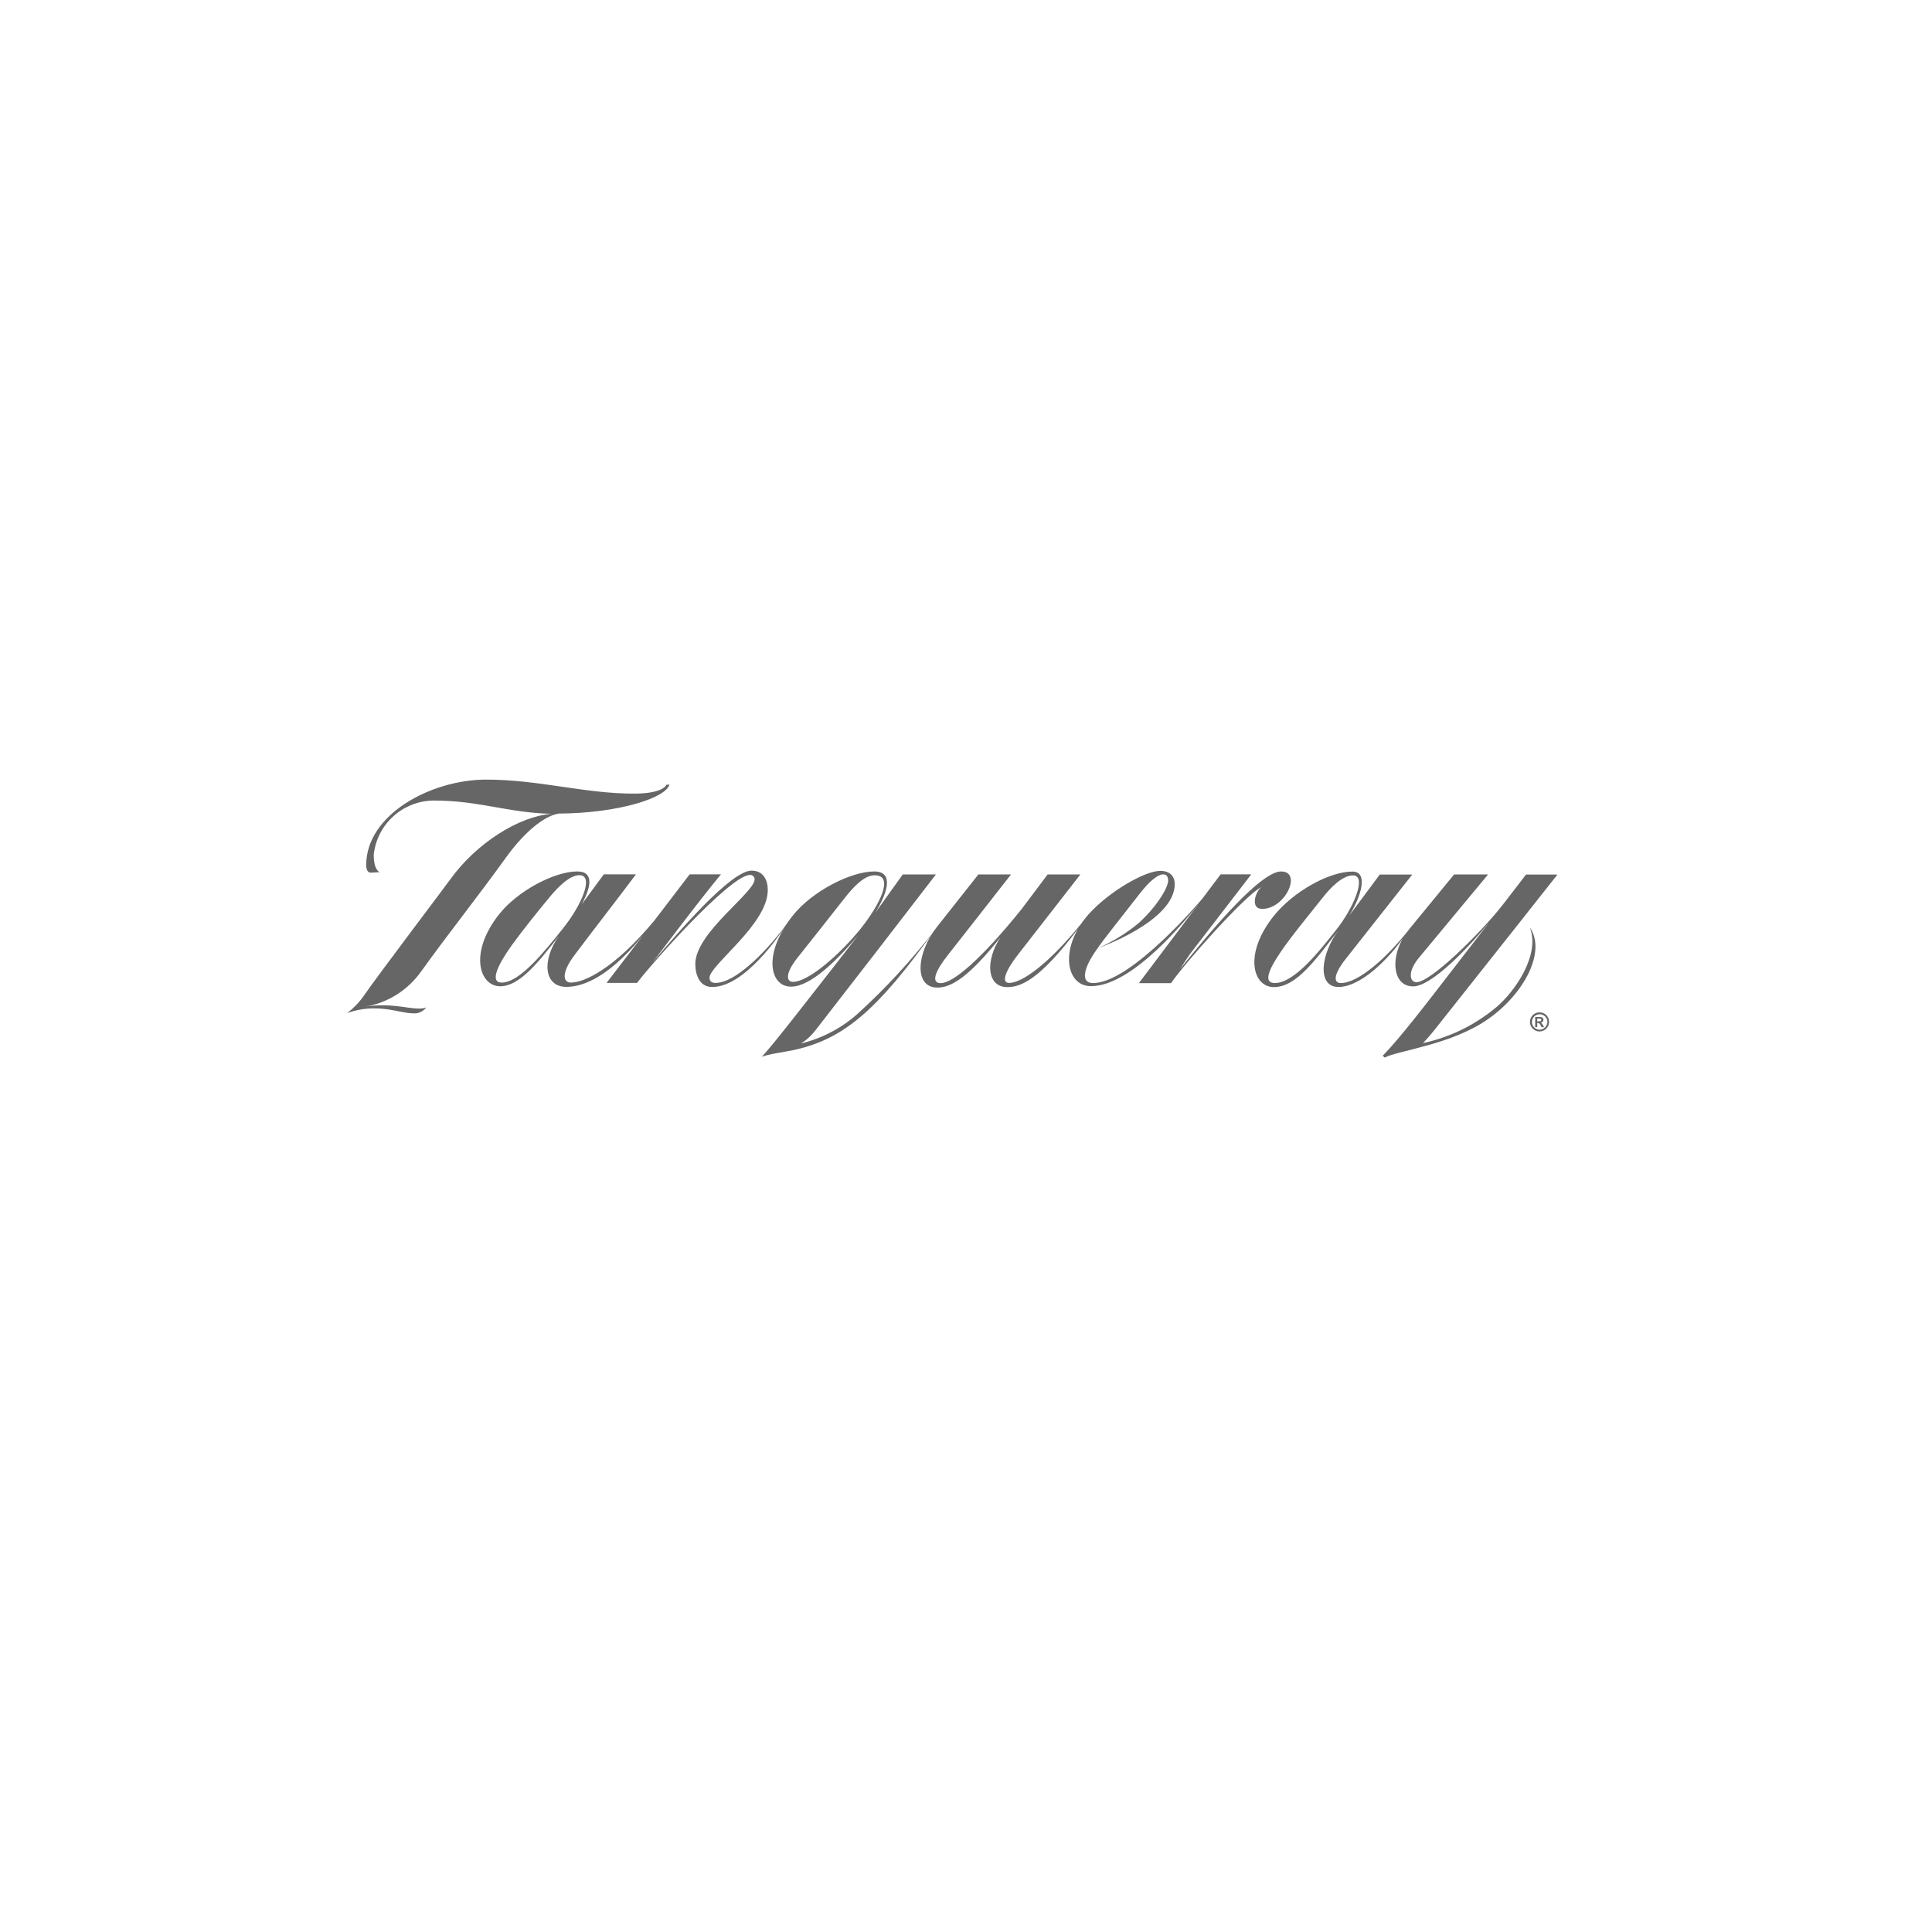
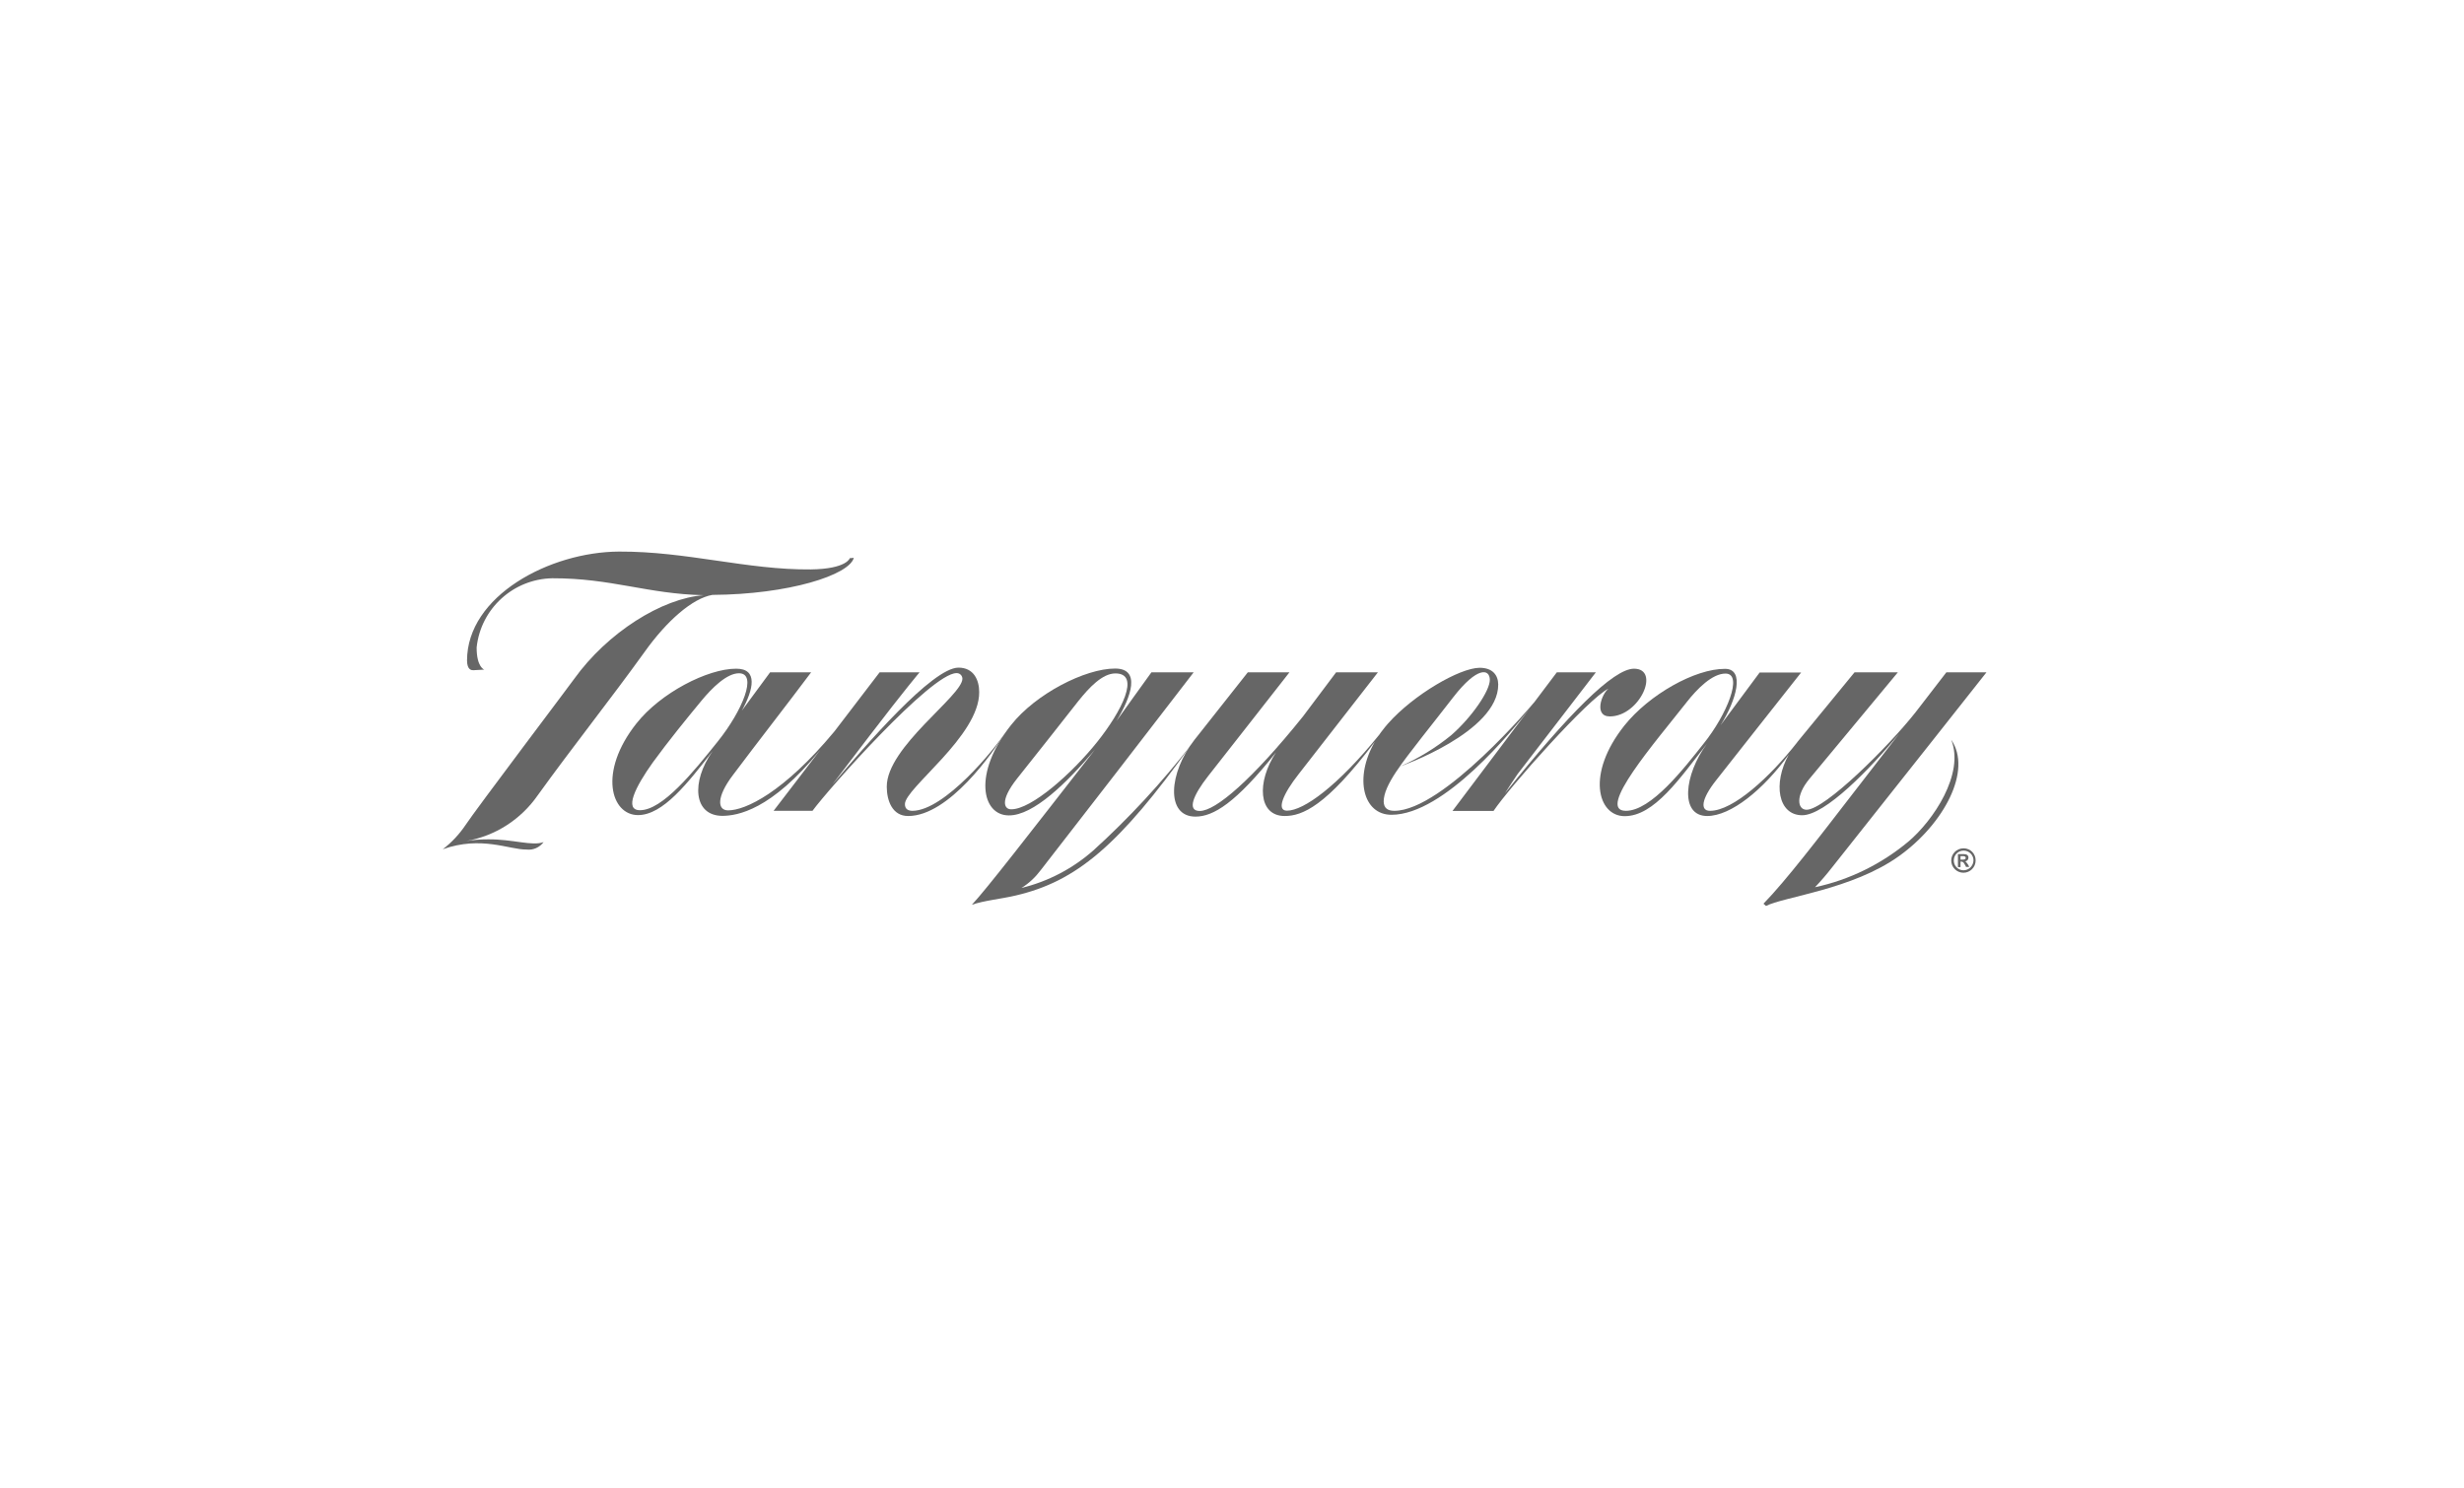
- <svg xmlns="http://www.w3.org/2000/svg" version="1.1" id="Layer_1" x="0px" y="0px" viewBox="0 0 161.55 161.55" style="enable-background:new 0 0 161.55 161.55;" xml:space="preserve">
+ <svg xmlns="http://www.w3.org/2000/svg" version="1.1" id="Layer_1" x="0px" y="0px" viewBox="0 0 161.55 97.55" style="enable-background:new 0 0 161.55 97.55;" xml:space="preserve">
  <style type="text/css">
	.st0{fill:#666666;}
	.st1{clip-path:url(#SVGID_2_);}
	.st2{clip-path:url(#SVGID_4_);}
	.st3{clip-path:url(#SVGID_6_);}
	.st4{clip-path:url(#SVGID_8_);}
	.st5{clip-path:url(#SVGID_10_);}
	.st6{clip-path:url(#SVGID_12_);}
- 	.st7{opacity:0;fill:#666666;}
- 	.st8{opacity:0;fill:#666666;stroke:#009DE2;stroke-width:0.112;}
- 	.st9{opacity:0;}
+ 	.st7{fill:#808080;}
+ 	.st8{opacity:0;fill:#666666;}
+ 	.st9{opacity:0;fill:#666666;stroke:#009DE2;stroke-width:0.112;}
+ 	.st10{opacity:0;}
</style>
  <g>
-     <path class="st0" d="M125.59,75.74c-1.77,2.25-5.96,6.4-7.15,6.39c-0.6-0.01-0.72-0.92,0.18-2.01c1.94-2.33,5.81-7,5.81-7h-2.84   c0,0-2.5,3.04-3.75,4.57c-0.01,0.01-0.01,0.01-0.01,0.02c-1.76,2.25-4.2,4.5-5.72,4.49c-0.64,0-0.59-0.75,0.42-2.02   c1.85-2.34,3.71-4.72,5.56-7.05h-2.72c-0.85,1.15-1.7,2.3-2.56,3.44c1.04-1.64,1.61-3.69,0.29-3.69c-1.97-0.01-4.98,1.69-6.6,3.72   c-2.52,3.17-1.75,5.93,0.01,5.94c1.95,0.01,3.64-2.5,5.4-4.74c-1.48,2-1.8,4.73,0.02,4.73c1.55,0,3.68-1.72,5.35-4.03   c-1.05,1.89-0.71,3.97,0.87,3.98c1.51,0.01,4.49-3.06,6.37-5.35c-1.07,1.38-2.14,2.77-3.21,4.15c-1.99,2.58-4.24,5.52-5.69,7   c0.06,0.05,0.11,0.1,0.17,0.15c1.09-0.59,5.66-1.07,8.73-3.28c2.94-2.09,4.79-5.59,3.4-7.6c0.89,2.23-1.18,5.3-2.8,6.67   c-1.77,1.48-3.88,2.52-6.13,3c0.39-0.41,0.76-0.84,1.11-1.29c3.38-4.25,10.13-12.8,10.13-12.8h-2.63   C127.61,73.12,126.26,74.88,125.59,75.74z M111.69,77.8c-1.26,1.59-3.43,4.41-5.1,4.4c-1.97-0.01,1.95-4.52,4-7.13   c0.68-0.87,1.68-1.88,2.55-1.87C114.31,73.2,113.22,75.9,111.69,77.8L111.69,77.8z" />
-     <path class="st0" d="M105.55,76c1.96-0.01,3.34-3.13,1.58-3.13c-1.35,0-4.31,2.98-8.46,8.17c0.27-0.42,0.54-0.84,0.83-1.26   c1.71-2.22,3.42-4.45,5.13-6.67h-2.56c-0.51,0.68-1.02,1.36-1.53,2.03c0.02-0.03,0.05-0.06,0.05-0.06c0.01,0-5.96,7.11-9.17,7.12   c-0.44,0-0.69-0.18-0.7-0.61c0-1.08,1.28-2.62,2.51-4.22c0.69-0.87,1.37-1.75,2.06-2.63c1.57-2.02,2.38-1.86,2.39-1.13   c0,0.72-1.17,2.44-2.53,3.63c-1.02,0.83-2.14,1.52-3.35,2.05c0,0,6.45-2.25,6.43-5.38c-0.01-0.62-0.38-1.09-1.22-1.09   c-1.31,0.01-4.32,1.76-6,3.65c-0.13,0.14-0.24,0.29-0.36,0.44c-0.08,0.09-0.14,0.19-0.22,0.3c-2.71,3.35-4.95,4.98-6.05,4.98   c-0.72,0-0.25-1.11,0.76-2.39c1.8-2.31,5.2-6.68,5.2-6.68H87.6c0,0-1.44,1.92-2.17,2.89c-3.32,4.13-5.72,6.2-6.77,6.2   c-0.85,0-0.44-1.03,0.56-2.3c1.77-2.26,3.55-4.52,5.32-6.79h-2.73c0,0-2.34,2.96-3.5,4.43c-1.68,2.15-1.9,5.03,0.07,5.03   c1.17,0,2.64-0.89,5.28-4.21c-1.28,1.94-1.17,4.17,0.57,4.17c1.14,0,2.71-0.62,5.91-4.87c-1.37,2.36-0.78,4.8,1.1,4.79   c3.45-0.01,7.95-5.54,9.08-7.01c-1.7,2.25-3.39,4.5-5.09,6.76h2.69c1.03-1.54,6.25-7.42,7.54-8.02   C105.01,74.52,104.48,76,105.55,76z" />
-     <path class="st0" d="M71.68,84.8c-1.35,1.19-2.96,2.03-4.71,2.46c0.5-0.31,0.93-0.72,1.28-1.19c3.35-4.31,6.69-8.63,10.01-12.95   h-2.77c-0.77,1.06-1.53,2.13-2.29,3.19c0.99-1.62,1.6-3.44-0.1-3.44c-1.97,0-5.2,1.66-6.81,3.69c-2.53,3.18-1.93,5.94-0.16,5.94   c1.62,0.02,3.83-2.16,5.64-4.3c-4.46,5.72-7.08,9.11-8.06,10.16c0.8-0.28,1.92-0.38,2.89-0.61c3.96-0.93,6.74-3.25,11.48-9.87   C76.15,80.37,74.01,82.69,71.68,84.8z M66.29,82.1c-0.44,0-0.76-0.55,0.39-2.01c1.35-1.7,2.7-3.4,4.03-5.1   c0.69-0.86,1.56-1.8,2.43-1.8c1.68,0,0.4,2.5-1.2,4.5C70.31,79.71,67.62,82.12,66.29,82.1L66.29,82.1z" />
-     <path class="st0" d="M59.83,82.19c-0.27,0-0.5-0.1-0.5-0.44c0-1.05,4.89-4.47,4.87-7.34c0-0.79-0.35-1.61-1.36-1.61   c-1.71,0.01-6.06,5.06-8.27,7.67c0.81-1.06,1.61-2.11,2.41-3.16c2.38-3.11,3.31-4.2,3.31-4.2h-2.62c-0.98,1.29-1.97,2.58-2.96,3.87   c-3.33,4.01-5.84,5.18-6.97,5.18c-0.71,0-0.78-0.87,0.31-2.31c1.74-2.32,3.39-4.42,5.13-6.74h-2.69c-0.65,0.9-1.2,1.61-1.85,2.51   c0.77-1.4,1.07-2.76-0.38-2.75c-1.86,0-4.95,1.58-6.54,3.6c-2.52,3.19-1.65,6,0.11,6c1.64,0,3.27-2.11,4.89-4.19   c-1.42,2.01-1.26,4.24,0.65,4.24c0.97-0.01,3.17-0.35,6.4-4.31c-1.02,1.33-2.03,2.65-3.05,3.98h2.55c1-1.37,7.77-9.02,9.44-9.03   c0.21-0.01,0.38,0.15,0.39,0.36c0.01,1.12-4.97,4.48-4.96,7.09c0,0.9,0.36,1.93,1.41,1.92c2.66,0,5.6-4.2,6.33-5.44   C65.25,78.11,61.94,82.18,59.83,82.19z M41.96,82.16c-1.06,0-0.31-1.52,0.84-3.13c1.01-1.39,2.23-2.89,3.19-4.05   c0.71-0.86,1.67-1.8,2.46-1.8c1.24,0,0.22,2.46-1.38,4.46C45.46,79.66,43.43,82.16,41.96,82.16z" />
-     <path class="st0" d="M32.01,84.06c-0.48,0-0.96,0.03-1.44,0.11c1.9-0.33,3.58-1.41,4.68-2.99c2.26-3.14,4.76-6.28,7.02-9.42   c1.44-2.02,3.13-3.51,4.44-3.73c5-0.03,8.97-1.3,9.27-2.43c-0.08,0.01-0.17,0.02-0.26,0.02c0,0-0.2,0.71-2.56,0.74   c-4.17,0.04-8.13-1.19-12.57-1.17c-4.54,0.02-9.97,2.9-9.97,7.15c0.01,0.62,0.3,0.63,0.41,0.63c0.24-0.01,0.49-0.03,0.72-0.04   c0,0-0.5-0.15-0.5-1.45c0.27-2.55,2.4-4.49,4.96-4.54c3.88-0.01,6.24,1.03,9.93,1.11c-2.73,0.2-6.31,2.44-8.51,5.51   c0.02,0-6.48,8.6-7.1,9.55c-0.41,0.61-0.92,1.16-1.5,1.6c2.53-0.9,4.35,0.03,5.5,0.02c0.43,0.05,0.85-0.14,1.11-0.49   C34.89,84.53,33.66,84.06,32.01,84.06z" />
-     <path class="st0" d="M128.73,84.65c-0.44,0-0.8,0.36-0.8,0.8s0.36,0.8,0.8,0.8c0.44,0,0.8-0.36,0.8-0.8c0,0,0,0,0,0   c0.01-0.44-0.34-0.79-0.78-0.8C128.75,84.65,128.74,84.65,128.73,84.65z M128.73,86.1c-0.36-0.01-0.64-0.3-0.63-0.66   s0.3-0.64,0.66-0.63c0.35,0.01,0.63,0.29,0.63,0.64C129.38,85.81,129.09,86.1,128.73,86.1L128.73,86.1z" />
-     <path class="st0" d="M128.83,85.51c0.13,0,0.23-0.11,0.23-0.24c0-0.15-0.11-0.23-0.29-0.23c-0.14,0-0.27,0-0.4,0v0.85h0.17v-0.35   h0.04c0.11,0,0.16,0.04,0.25,0.21c0.03,0.04,0.05,0.09,0.07,0.14h0.21c-0.02-0.06-0.06-0.12-0.09-0.17   C128.92,85.56,128.9,85.54,128.83,85.51z M128.68,85.4h-0.14v-0.23h0.16c0.12,0,0.18,0.04,0.18,0.12   C128.88,85.36,128.82,85.4,128.68,85.4L128.68,85.4z" />
+     <path class="st0" d="M127.93,48.51c0.89,2.23-1.18,5.3-2.8,6.67c-1.77,1.48-3.88,2.52-6.13,3c0.39-0.41,0.76-0.84,1.11-1.29   c3.38-4.25,10.13-12.8,10.13-12.8h-2.63c0,0-1.35,1.76-2.02,2.62c-1.77,2.25-5.96,6.4-7.15,6.39c-0.6-0.01-0.72-0.92,0.18-2.01   c1.94-2.33,5.81-7,5.81-7h-2.84c0,0-2.5,3.04-3.75,4.57c-0.01,0.01-0.01,0.01-0.01,0.02c-1.76,2.25-4.2,4.5-5.72,4.49   c-0.64,0-0.59-0.75,0.42-2.02c1.85-2.34,3.71-4.72,5.56-7.05h-2.72c-0.85,1.15-1.7,2.3-2.56,3.45c1.04-1.64,1.61-3.69,0.29-3.69   c-1.97-0.01-4.98,1.69-6.6,3.72c-2.52,3.17-1.75,5.93,0.01,5.94c1.95,0.01,3.64-2.5,5.4-4.74c-1.48,2-1.8,4.73,0.02,4.73   c1.55,0,3.68-1.72,5.35-4.03c-1.05,1.89-0.71,3.97,0.87,3.98c1.51,0.01,4.49-3.06,6.37-5.35c-1.07,1.38-2.14,2.77-3.21,4.15   c-1.99,2.58-4.24,5.52-5.69,7c0.06,0.05,0.11,0.1,0.17,0.15c1.09-0.59,5.66-1.07,8.73-3.28C127.46,54.02,129.32,50.52,127.93,48.51   z M111.69,48.77L111.69,48.77c-1.26,1.59-3.43,4.41-5.1,4.4c-1.97-0.01,1.95-4.52,4-7.13c0.68-0.87,1.68-1.88,2.55-1.87   C114.31,44.18,113.22,46.87,111.69,48.77z" />
+     <path class="st0" d="M105.55,46.98c1.96-0.01,3.34-3.13,1.58-3.13c-1.35,0-4.31,2.98-8.46,8.17c0.27-0.42,0.54-0.84,0.83-1.26   c1.71-2.22,3.42-4.45,5.13-6.67h-2.56c-0.51,0.68-1.02,1.36-1.53,2.03c0.02-0.03,0.05-0.07,0.05-0.07c0.01,0-5.96,7.11-9.17,7.12   c-0.44,0-0.69-0.18-0.7-0.61c0-1.08,1.28-2.62,2.51-4.22c0.69-0.87,1.37-1.75,2.06-2.63c1.57-2.02,2.38-1.86,2.39-1.13   c0,0.72-1.17,2.44-2.53,3.63c-1.02,0.83-2.14,1.52-3.35,2.05c0,0,6.45-2.25,6.43-5.38c-0.01-0.62-0.38-1.09-1.22-1.09   c-1.31,0.01-4.32,1.76-6,3.65c-0.13,0.14-0.24,0.29-0.36,0.44c-0.08,0.09-0.14,0.19-0.22,0.3c-2.71,3.35-4.95,4.98-6.05,4.98   c-0.72,0-0.25-1.11,0.76-2.39c1.8-2.31,5.2-6.68,5.2-6.68H87.6c0,0-1.44,1.92-2.17,2.89c-3.32,4.13-5.72,6.2-6.77,6.2   c-0.85,0-0.44-1.03,0.56-2.3c1.77-2.26,3.55-4.52,5.32-6.79h-2.73c0,0-2.34,2.96-3.5,4.43c-1.68,2.15-1.9,5.03,0.07,5.03   c1.17,0,2.64-0.89,5.28-4.21c-1.28,1.94-1.17,4.17,0.57,4.17c1.14,0,2.71-0.62,5.91-4.87c-1.37,2.36-0.78,4.8,1.1,4.79   c3.45-0.01,7.95-5.54,9.08-7.01c-1.7,2.25-3.39,4.5-5.09,6.76h2.69c1.03-1.54,6.25-7.42,7.54-8.02   C105.01,45.49,104.48,46.98,105.55,46.98z" />
+     <g>
+       <path class="st0" d="M71.68,55.77c-1.35,1.19-2.96,2.03-4.71,2.46c0.5-0.31,0.93-0.72,1.28-1.19c3.35-4.31,6.69-8.63,10.01-12.95    h-2.77c-0.77,1.06-1.53,2.13-2.29,3.19c0.99-1.62,1.6-3.44-0.09-3.44c-1.97,0-5.2,1.66-6.81,3.69c-2.53,3.18-1.93,5.94-0.16,5.94    c1.62,0.02,3.83-2.16,5.64-4.3c-4.46,5.72-7.08,9.11-8.06,10.16c0.8-0.28,1.92-0.38,2.89-0.61c3.96-0.93,6.74-3.25,11.48-9.87    C76.15,51.34,74.01,53.66,71.68,55.77z M66.29,53.07c-0.44,0-0.76-0.55,0.39-2.01c1.35-1.7,2.7-3.4,4.03-5.1    c0.69-0.86,1.56-1.8,2.42-1.8c1.68,0,0.4,2.5-1.2,4.5C70.31,50.69,67.62,53.09,66.29,53.07z" />
+       <path class="st0" d="M59.83,53.17c-0.27,0-0.5-0.1-0.5-0.44c0-1.05,4.89-4.47,4.87-7.34c0-0.79-0.35-1.61-1.36-1.61    c-1.71,0.01-6.06,5.06-8.27,7.67c0.81-1.06,1.61-2.11,2.41-3.16c2.38-3.11,3.31-4.2,3.31-4.2h-2.62    c-0.98,1.29-1.97,2.58-2.96,3.87c-3.33,4.01-5.84,5.18-6.97,5.18c-0.71,0-0.78-0.87,0.31-2.31c1.74-2.32,3.39-4.42,5.13-6.74    h-2.69c-0.65,0.9-1.2,1.61-1.85,2.51c0.77-1.4,1.07-2.76-0.38-2.75c-1.86,0-4.95,1.58-6.54,3.6c-2.52,3.19-1.65,6,0.11,6    c1.64,0,3.27-2.11,4.89-4.19c-1.42,2.01-1.26,4.24,0.65,4.24c0.97-0.01,3.17-0.35,6.4-4.31c-1.02,1.33-2.03,2.65-3.05,3.98h2.55    c1-1.37,7.77-9.02,9.44-9.03c0.21-0.01,0.38,0.15,0.39,0.36c0.01,1.12-4.97,4.48-4.96,7.09c0,0.9,0.36,1.93,1.41,1.92    c2.66,0,5.6-4.2,6.33-5.44C65.25,49.08,61.94,53.15,59.83,53.17z M41.96,53.13c-1.06,0-0.31-1.52,0.84-3.13    c1.01-1.39,2.23-2.89,3.19-4.05c0.71-0.86,1.67-1.8,2.46-1.8c1.24,0,0.22,2.46-1.38,4.46C45.46,50.63,43.43,53.13,41.96,53.13z" />
+     </g>
+     <path class="st0" d="M32.01,55.04c-0.48,0-0.96,0.03-1.44,0.11c1.9-0.33,3.58-1.41,4.68-2.99c2.26-3.14,4.76-6.28,7.02-9.42   c1.44-2.02,3.13-3.51,4.44-3.73c5-0.03,8.97-1.3,9.27-2.43c-0.08,0.01-0.17,0.02-0.26,0.02c0,0-0.2,0.71-2.56,0.74   c-4.17,0.04-8.13-1.19-12.57-1.17c-4.54,0.02-9.97,2.9-9.97,7.15c0.01,0.62,0.3,0.63,0.41,0.63c0.24-0.01,0.49-0.03,0.72-0.04   c0,0-0.5-0.15-0.5-1.45c0.27-2.55,2.4-4.49,4.96-4.54c3.88-0.01,6.24,1.03,9.93,1.11c-2.73,0.2-6.31,2.44-8.51,5.51   c0.02,0-6.48,8.6-7.1,9.55c-0.41,0.61-0.92,1.16-1.5,1.6c2.53-0.9,4.35,0.03,5.5,0.02c0.43,0.05,0.85-0.14,1.11-0.49   C34.89,55.5,33.66,55.03,32.01,55.04z" />
+     <path class="st0" d="M128.75,55.63c-0.01,0-0.01,0-0.02,0c-0.44,0-0.8,0.36-0.8,0.8s0.36,0.8,0.8,0.8c0.44,0,0.8-0.36,0.8-0.8   c0,0,0,0,0,0C129.54,55.99,129.19,55.63,128.75,55.63z M128.73,57.07c-0.36-0.01-0.64-0.3-0.63-0.66c0.01-0.36,0.3-0.64,0.66-0.63   c0.35,0.01,0.63,0.29,0.63,0.64C129.38,56.78,129.09,57.07,128.73,57.07z" />
+     <path class="st0" d="M128.83,56.48c0.13,0,0.23-0.11,0.23-0.24c0-0.15-0.11-0.23-0.29-0.23c-0.14,0-0.27,0-0.4,0v0.85h0.17V56.5   h0.04c0.11,0,0.16,0.04,0.25,0.21c0.03,0.04,0.05,0.09,0.07,0.14h0.21c-0.02-0.06-0.06-0.12-0.09-0.17   C128.92,56.53,128.9,56.51,128.83,56.48z M128.68,56.37L128.68,56.37l-0.14,0v-0.23h0.16c0.12,0,0.18,0.04,0.18,0.12   C128.88,56.33,128.82,56.37,128.68,56.37z" />
  </g>
</svg>
